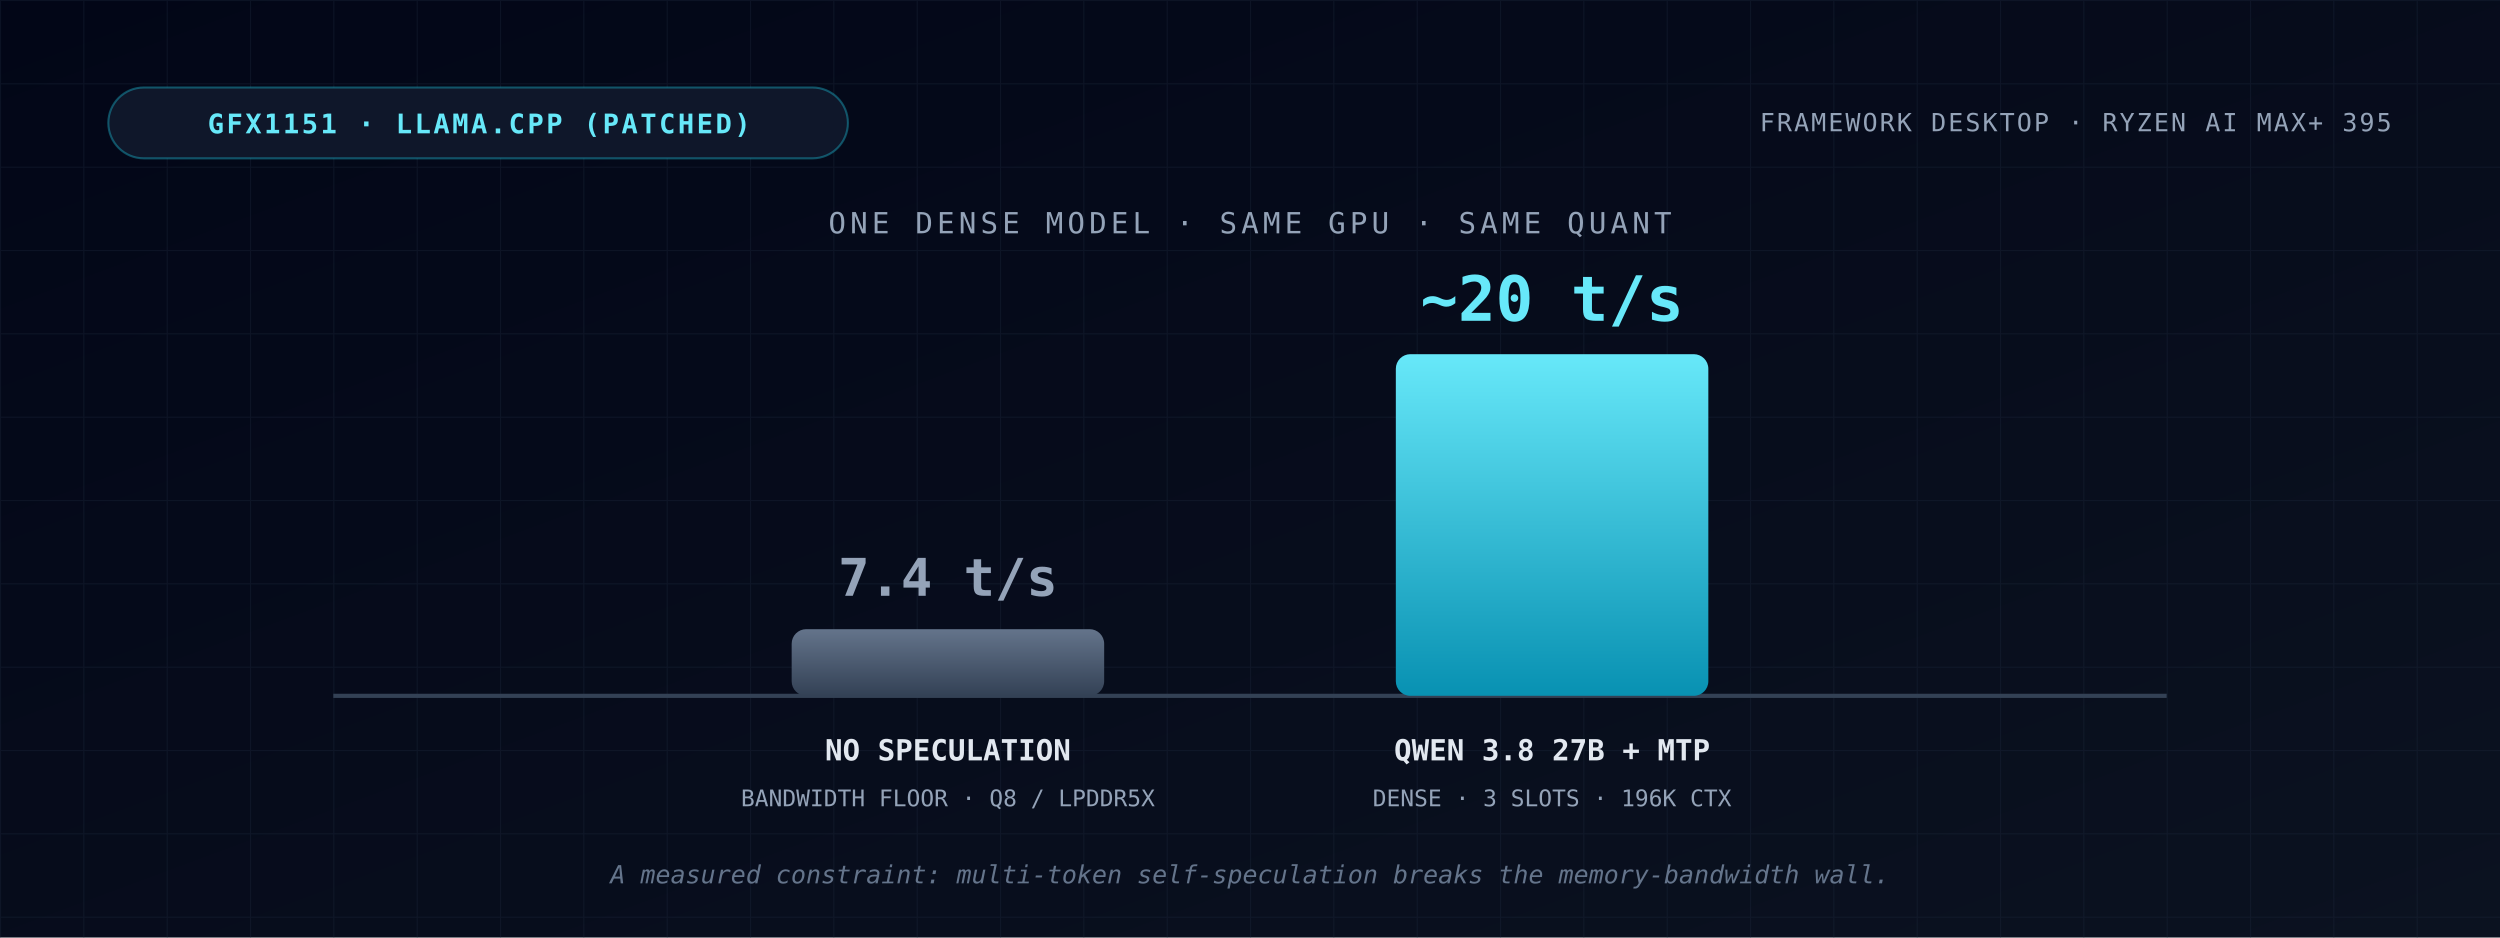
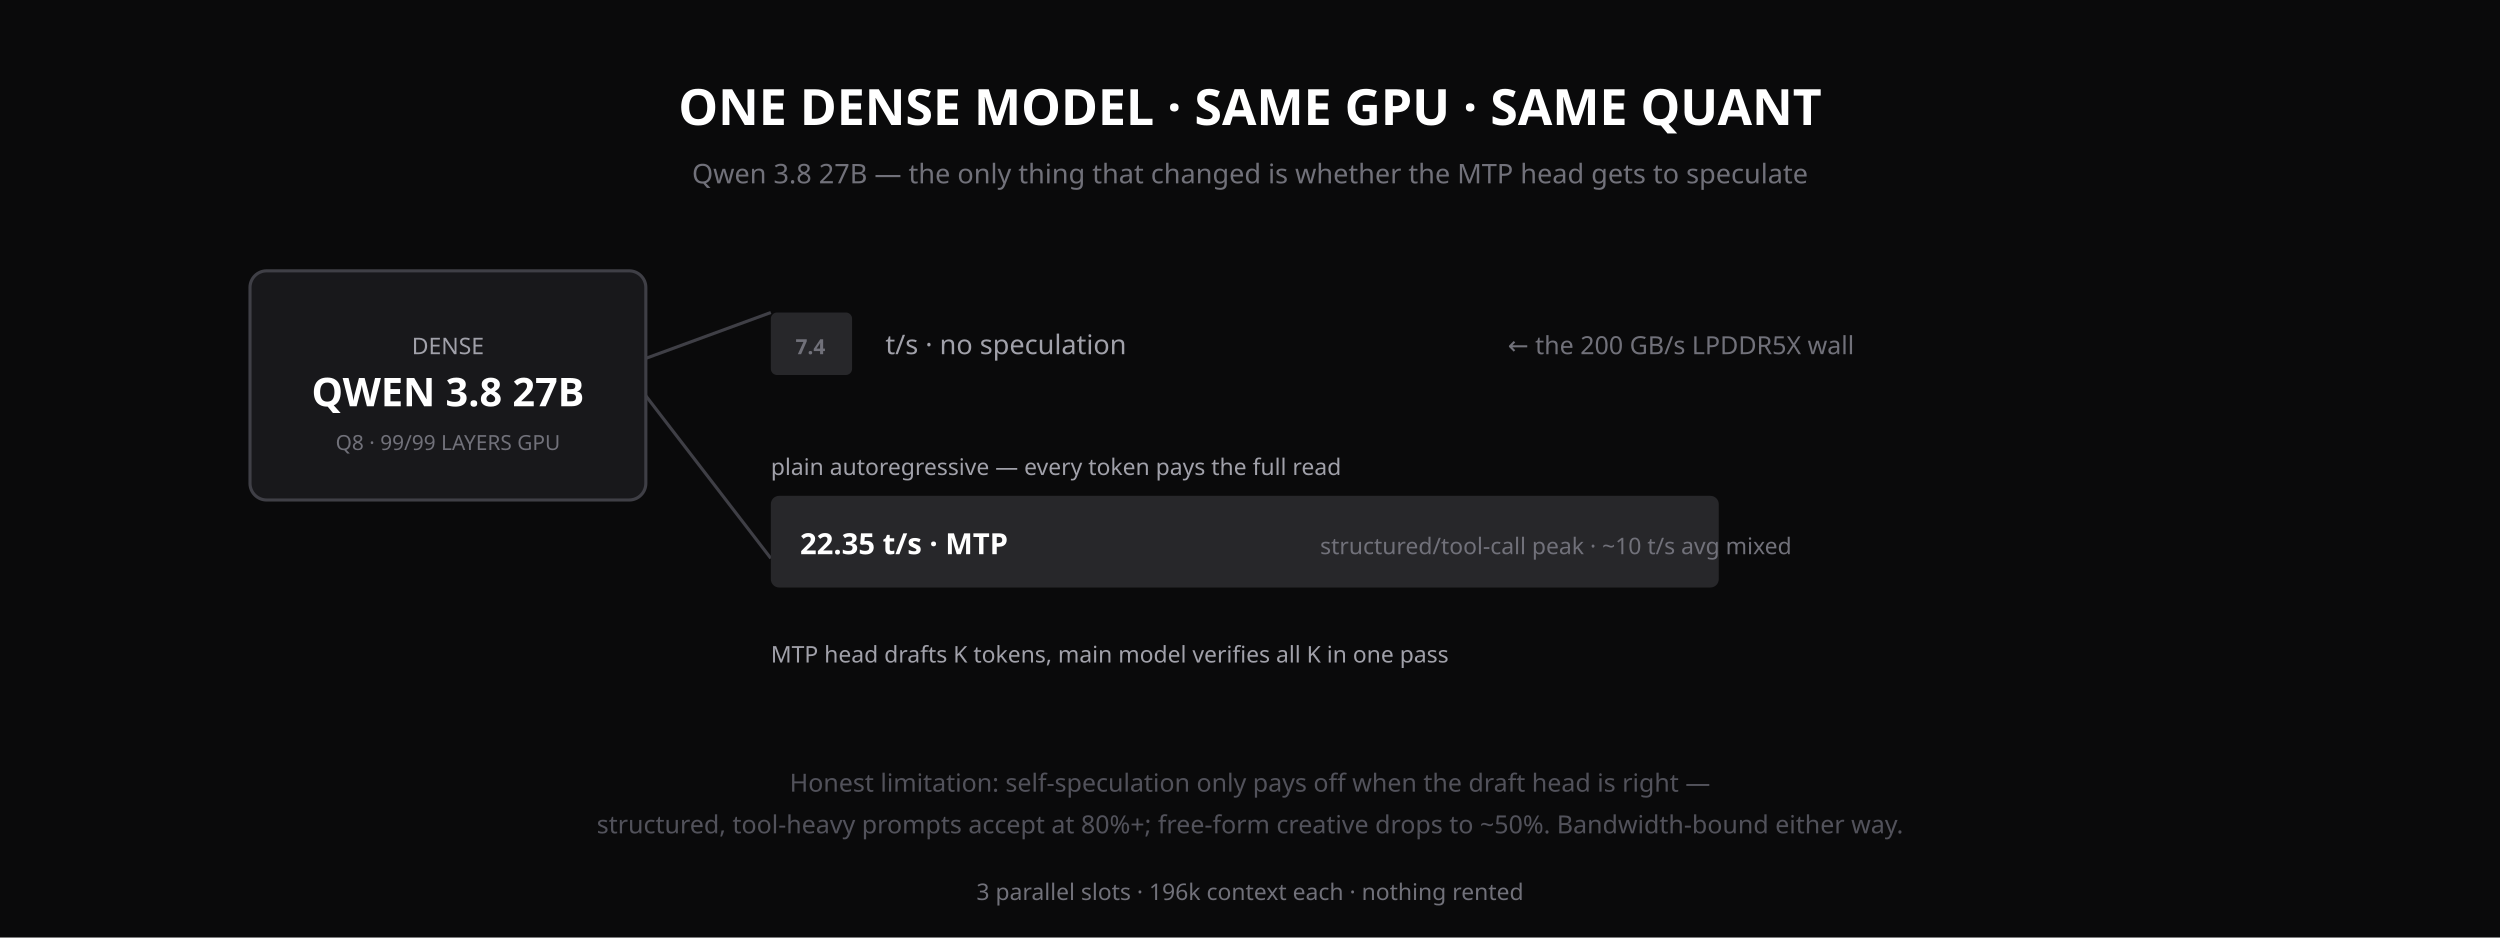
<svg xmlns="http://www.w3.org/2000/svg" viewBox="0 0 1200 450" role="img" aria-labelledby="ie-title ie-desc">
-   <defs>
-     <linearGradient id="bg" x1="0" y1="0" x2="1" y2="1">
-       <stop offset="0" stop-color="#020617" />
-       <stop offset="1" stop-color="#0b1220" />
-     </linearGradient>
-     <pattern id="grid" width="40" height="40" patternUnits="userSpaceOnUse">
-       <path d="M40 0H0V40" fill="none" stroke="#1e293b" stroke-width="1" opacity=".35" />
-     </pattern>
-     <linearGradient id="cyan" x1="0" y1="0" x2="0" y2="1">
-       <stop stop-color="#67e8f9" />
-       <stop offset="1" stop-color="#0891b2" />
-     </linearGradient>
-     <linearGradient id="slate" x1="0" y1="0" x2="0" y2="1">
-       <stop stop-color="#64748b" />
-       <stop offset="1" stop-color="#334155" />
-     </linearGradient>
-   </defs>
-   <rect width="1200" height="450" fill="url(#bg)" />
-   <rect width="1200" height="450" fill="url(#grid)" />
-   <g font-family="ui-monospace, SFMono-Regular, Menlo, Consolas, monospace">
-     <rect x="52" y="42" width="355" height="34" rx="17" fill="#0f172a" stroke="#22d3ee" stroke-opacity=".35" />
-     <text x="230" y="64" text-anchor="middle" font-size="13" font-weight="700" letter-spacing="1.2" fill="#67e8f9">GFX1151 · LLAMA.CPP (PATCHED)</text>
-     <text x="1148" y="63" text-anchor="end" font-size="12" letter-spacing="1" fill="#94a3b8">FRAMEWORK DESKTOP · RYZEN AI MAX+ 395</text>
-     <text x="600" y="112" text-anchor="middle" font-size="14" letter-spacing="2" fill="#94a3b8">ONE DENSE MODEL · SAME GPU · SAME QUANT</text>
-     <line x1="160" y1="334" x2="1040" y2="334" stroke="#334155" stroke-width="2" />
-     <rect x="380" y="302" width="150" height="32" rx="7" fill="url(#slate)" />
-     <text x="455" y="286" text-anchor="middle" font-size="25" font-weight="800" fill="#94a3b8">7.4 t/s</text>
-     <text x="455" y="365" text-anchor="middle" font-size="14" font-weight="700" fill="#e2e8f0">NO SPECULATION</text>
-     <text x="455" y="387" text-anchor="middle" font-size="11" fill="#94a3b8">BANDWIDTH FLOOR · Q8 / LPDDR5X</text>
-     <rect x="670" y="170" width="150" height="164" rx="7" fill="url(#cyan)" />
-     <text x="745" y="154" text-anchor="middle" font-size="30" font-weight="800" fill="#67e8f9">~20 t/s</text>
-     <text x="745" y="365" text-anchor="middle" font-size="14" font-weight="700" fill="#e2e8f0">QWEN 3.8 27B + MTP</text>
-     <text x="745" y="387" text-anchor="middle" font-size="11" fill="#94a3b8">DENSE · 3 SLOTS · 196K CTX</text>
-     <text x="600" y="424" text-anchor="middle" font-size="12" font-style="italic" fill="#64748b">A measured constraint: multi-token self-speculation breaks the memory-bandwidth wall.</text>
-   </g>
+   <rect width="1200" height="450" fill="#0a0a0b" />
+   <text x="600" y="60" text-anchor="middle" fill="#ffffff" font-size="24" font-weight="600" font-family="ui-sans-serif, system-ui, sans-serif">ONE DENSE MODEL · SAME GPU · SAME QUANT</text>
+   <text x="600" y="88" text-anchor="middle" fill="#71717a" font-size="13" font-family="ui-sans-serif, system-ui, sans-serif">Qwen 3.8 27B — the only thing that changed is whether the MTP head gets to speculate</text>
+   <rect x="120" y="130" width="190" height="110" rx="8" fill="#18181b" stroke="#3f3f46" stroke-width="1.5" />
+   <text x="215" y="170" text-anchor="middle" fill="#a1a1aa" font-size="11" font-family="ui-sans-serif, system-ui, sans-serif">DENSE</text>
+   <text x="215" y="195" text-anchor="middle" fill="#ffffff" font-size="19" font-weight="600" font-family="ui-sans-serif, system-ui, sans-serif">QWEN 3.8 27B</text>
+   <text x="215" y="216" text-anchor="middle" fill="#71717a" font-size="10" font-family="ui-sans-serif, system-ui, sans-serif">Q8 · 99/99 LAYERS GPU</text>
+   <line x1="310" y1="172" x2="370" y2="150" stroke="#3f3f46" stroke-width="1.5" />
+   <line x1="310" y1="190" x2="370" y2="268" stroke="#3f3f46" stroke-width="1.5" />
+   <rect x="370" y="120" width="500" height="60" rx="6" fill="none" />
+   <rect x="370" y="150" width="39" height="30" rx="3" fill="#27272a" />
+   <text x="389" y="170" text-anchor="middle" fill="#71717a" font-size="10" font-weight="600" font-family="ui-sans-serif, system-ui, sans-serif">7.4</text>
+   <text x="425" y="170" fill="#a1a1aa" font-size="13" font-family="ui-sans-serif, system-ui, sans-serif">t/s · no speculation</text>
+   <text x="890" y="170" text-anchor="end" fill="#71717a" font-size="12" font-family="ui-sans-serif, system-ui, sans-serif">← the 200 GB/s LPDDR5X wall</text>
+   <rect x="370" y="240" width="500" height="60" rx="6" fill="none" />
+   <rect x="370" y="238" width="455" height="44" rx="4" fill="#27272a" />
+   <text x="384" y="266" fill="#ffffff" font-size="14" font-weight="600" font-family="ui-sans-serif, system-ui, sans-serif">22.35 t/s · MTP</text>
+   <text x="860" y="266" text-anchor="end" fill="#71717a" font-size="11" font-family="ui-sans-serif, system-ui, sans-serif">structured/tool-call peak · ~10 t/s avg mixed</text>
+   <text x="370" y="228" fill="#a1a1aa" font-size="11" font-family="ui-sans-serif, system-ui, sans-serif">plain autoregressive — every token pays the full read</text>
+   <text x="370" y="318" fill="#a1a1aa" font-size="11" font-family="ui-sans-serif, system-ui, sans-serif">MTP head drafts K tokens, main model verifies all K in one pass</text>
+   <text x="600" y="380" text-anchor="middle" fill="#52525b" font-size="12" font-family="ui-sans-serif, system-ui, sans-serif">Honest limitation: self-speculation only pays off when the draft head is right —</text>
+   <text x="600" y="400" text-anchor="middle" fill="#52525b" font-size="12" font-family="ui-sans-serif, system-ui, sans-serif">structured, tool-heavy prompts accept at 80%+; free-form creative drops to ~50%. Bandwidth-bound either way.</text>
+   <text x="600" y="432" text-anchor="middle" fill="#71717a" font-size="11" font-family="ui-sans-serif, system-ui, sans-serif">3 parallel slots · 196k context each · nothing rented</text>
</svg>
